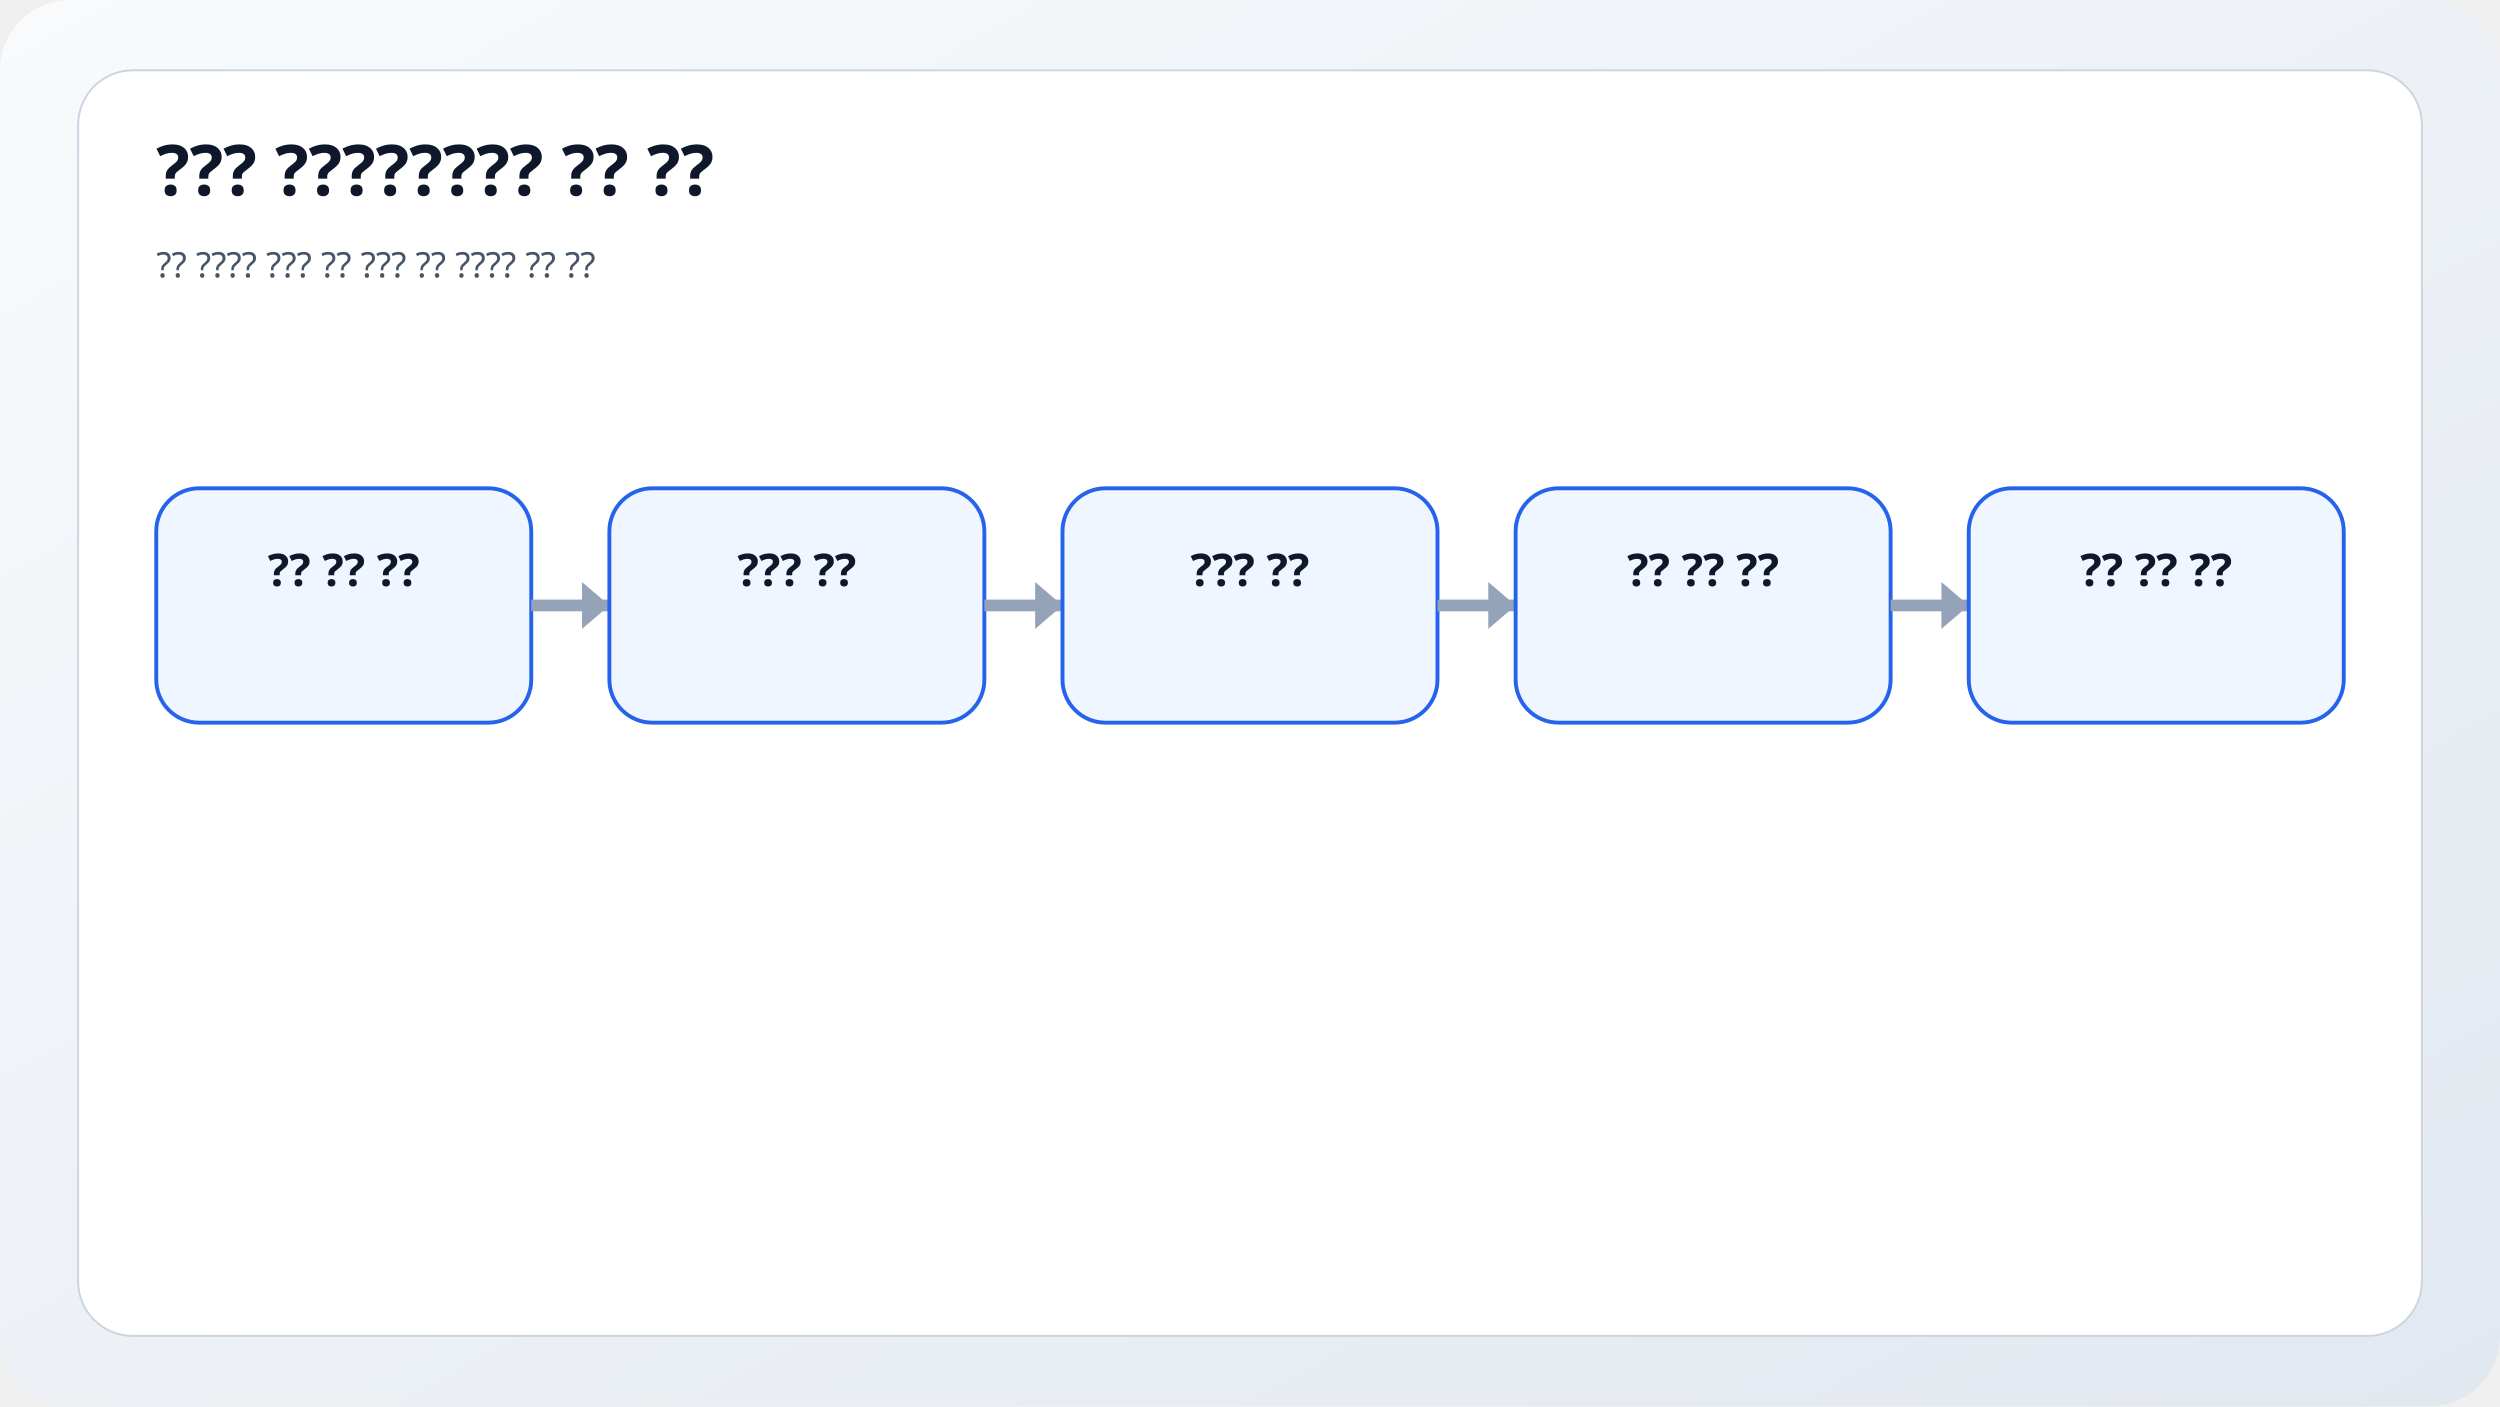
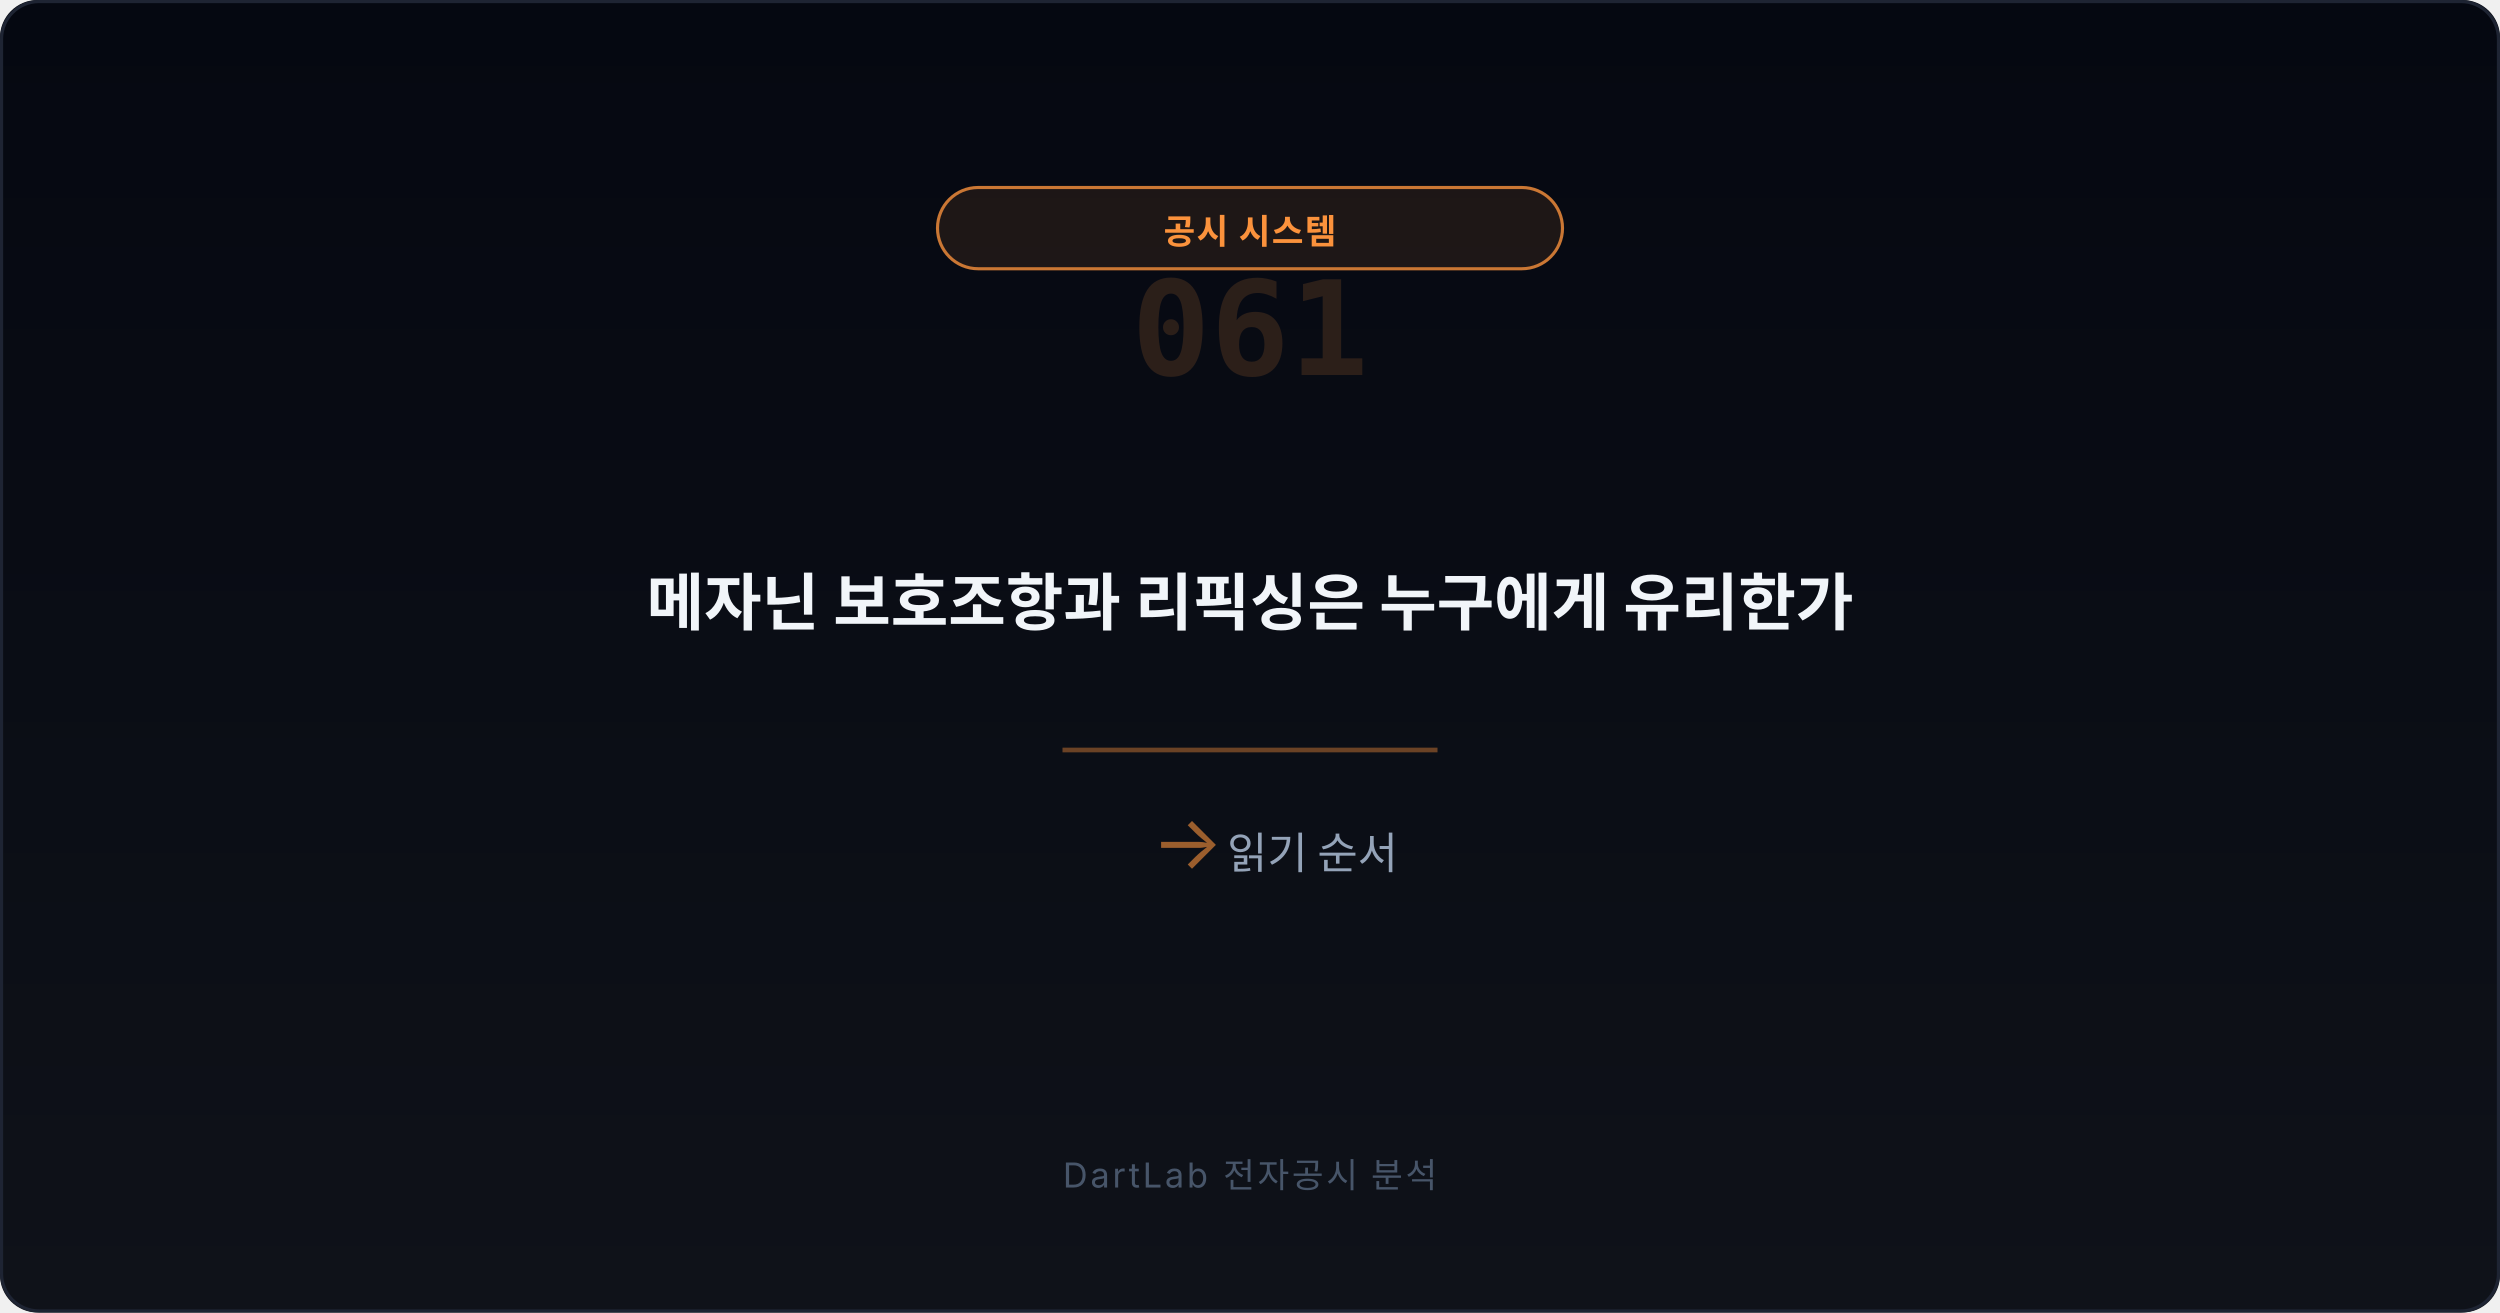
- <svg xmlns="http://www.w3.org/2000/svg" width="1280" height="720" viewBox="0 0 1280 720" role="img" aria-labelledby="title desc">
+ <svg xmlns="http://www.w3.org/2000/svg" viewBox="0 0 800 420" fill="none">
  <defs>
-     <linearGradient id="bg" x1="0" y1="0" x2="1" y2="1">
-       <stop offset="0%" stop-color="#f8fafc" />
-       <stop offset="100%" stop-color="#e2e8f0" />
+     <linearGradient id="bg" x1="0" y1="0" x2="0" y2="1">
+       <stop offset="0%" stop-color="#050811" />
+       <stop offset="100%" stop-color="#0f1219" />
    </linearGradient>
  </defs>
-   <rect width="1280" height="720" fill="url(#bg)" rx="36" />
-   <rect x="40" y="36" width="1200" height="648" rx="28" fill="#ffffff" stroke="#cbd5e1" />
-   <text x="80" y="100" font-size="36" font-family="Pretendard, Noto Sans KR, sans-serif" font-weight="700" fill="#0f172a">??? ???????? ?? ??</text>
-   <text x="80" y="142" font-size="18" font-family="Pretendard, Noto Sans KR, sans-serif" fill="#475569">?? ???? ??? ?? ??? ?? ???? ?? ??</text>
-   <rect x="80" y="250" width="192" height="120" rx="22" fill="#eff6ff" stroke="#2563eb" stroke-width="2" />
-   <text x="176.0" y="300" text-anchor="middle" font-size="23" font-family="Pretendard, Noto Sans KR, sans-serif" font-weight="700" fill="#0f172a">?? ?? ??</text>
-   <line x1="272" y1="310" x2="312" y2="310" stroke="#94a3b8" stroke-width="6" />
-   <polygon points="298,298 312,310 298,322" fill="#94a3b8" />
-   <rect x="312" y="250" width="192" height="120" rx="22" fill="#eff6ff" stroke="#2563eb" stroke-width="2" />
-   <text x="408.0" y="300" text-anchor="middle" font-size="23" font-family="Pretendard, Noto Sans KR, sans-serif" font-weight="700" fill="#0f172a">??? ??</text>
-   <line x1="504" y1="310" x2="544" y2="310" stroke="#94a3b8" stroke-width="6" />
-   <polygon points="530,298 544,310 530,322" fill="#94a3b8" />
-   <rect x="544" y="250" width="192" height="120" rx="22" fill="#eff6ff" stroke="#2563eb" stroke-width="2" />
-   <text x="640.0" y="300" text-anchor="middle" font-size="23" font-family="Pretendard, Noto Sans KR, sans-serif" font-weight="700" fill="#0f172a">??? ??</text>
-   <line x1="736" y1="310" x2="776" y2="310" stroke="#94a3b8" stroke-width="6" />
-   <polygon points="762,298 776,310 762,322" fill="#94a3b8" />
-   <rect x="776" y="250" width="192" height="120" rx="22" fill="#eff6ff" stroke="#2563eb" stroke-width="2" />
-   <text x="872.0" y="300" text-anchor="middle" font-size="23" font-family="Pretendard, Noto Sans KR, sans-serif" font-weight="700" fill="#0f172a">?? ?? ??</text>
-   <line x1="968" y1="310" x2="1008" y2="310" stroke="#94a3b8" stroke-width="6" />
-   <polygon points="994,298 1008,310 994,322" fill="#94a3b8" />
-   <rect x="1008" y="250" width="192" height="120" rx="22" fill="#eff6ff" stroke="#2563eb" stroke-width="2" />
-   <text x="1104.0" y="300" text-anchor="middle" font-size="23" font-family="Pretendard, Noto Sans KR, sans-serif" font-weight="700" fill="#0f172a">?? ?? ??</text>
+   <rect width="800" height="420" rx="12" fill="url(#bg)" />
+   <rect x="0.5" y="0.5" width="799" height="419" rx="12" stroke="#1e2433" stroke-width="1" fill="none" />
+   <rect x="300" y="60" width="200" height="26" rx="13" fill="rgba(251,146,60,0.12)" stroke="#fb923c" stroke-width="1" opacity="0.8" />
+   <text x="400" y="78" text-anchor="middle" font-family="Inter, system-ui, sans-serif" font-size="11" font-weight="600" fill="#fb923c" letter-spacing="0.04em">공시 시스템</text>
+   <text x="400" y="120" text-anchor="middle" font-family="JetBrains Mono, monospace" font-size="42" font-weight="800" fill="#fb923c" opacity="0.15">061</text>
+   <text x="400" y="200" text-anchor="middle" font-family="Pretendard, Inter, sans-serif" font-size="20" font-weight="700" fill="#f1f5f9">메자닌 보호조항과 리픽싱은 누구에게 유리한가</text>
+   <line x1="340" y1="240" x2="460" y2="240" stroke="#fb923c" stroke-width="1.5" opacity="0.4" />
+   <text x="380" y="278" text-anchor="middle" font-family="Inter, system-ui, sans-serif" font-size="24" fill="#fb923c" opacity="0.6">→</text>
+   <text x="420" y="278" text-anchor="middle" font-family="Pretendard, Inter, sans-serif" font-size="14" fill="#94a3b8">읽기 순서</text>
+   <text x="400" y="380" text-anchor="middle" font-family="Inter, system-ui, sans-serif" font-size="11" fill="#475569" letter-spacing="0.08em">DartLab 전자공시 분석</text>
</svg>
